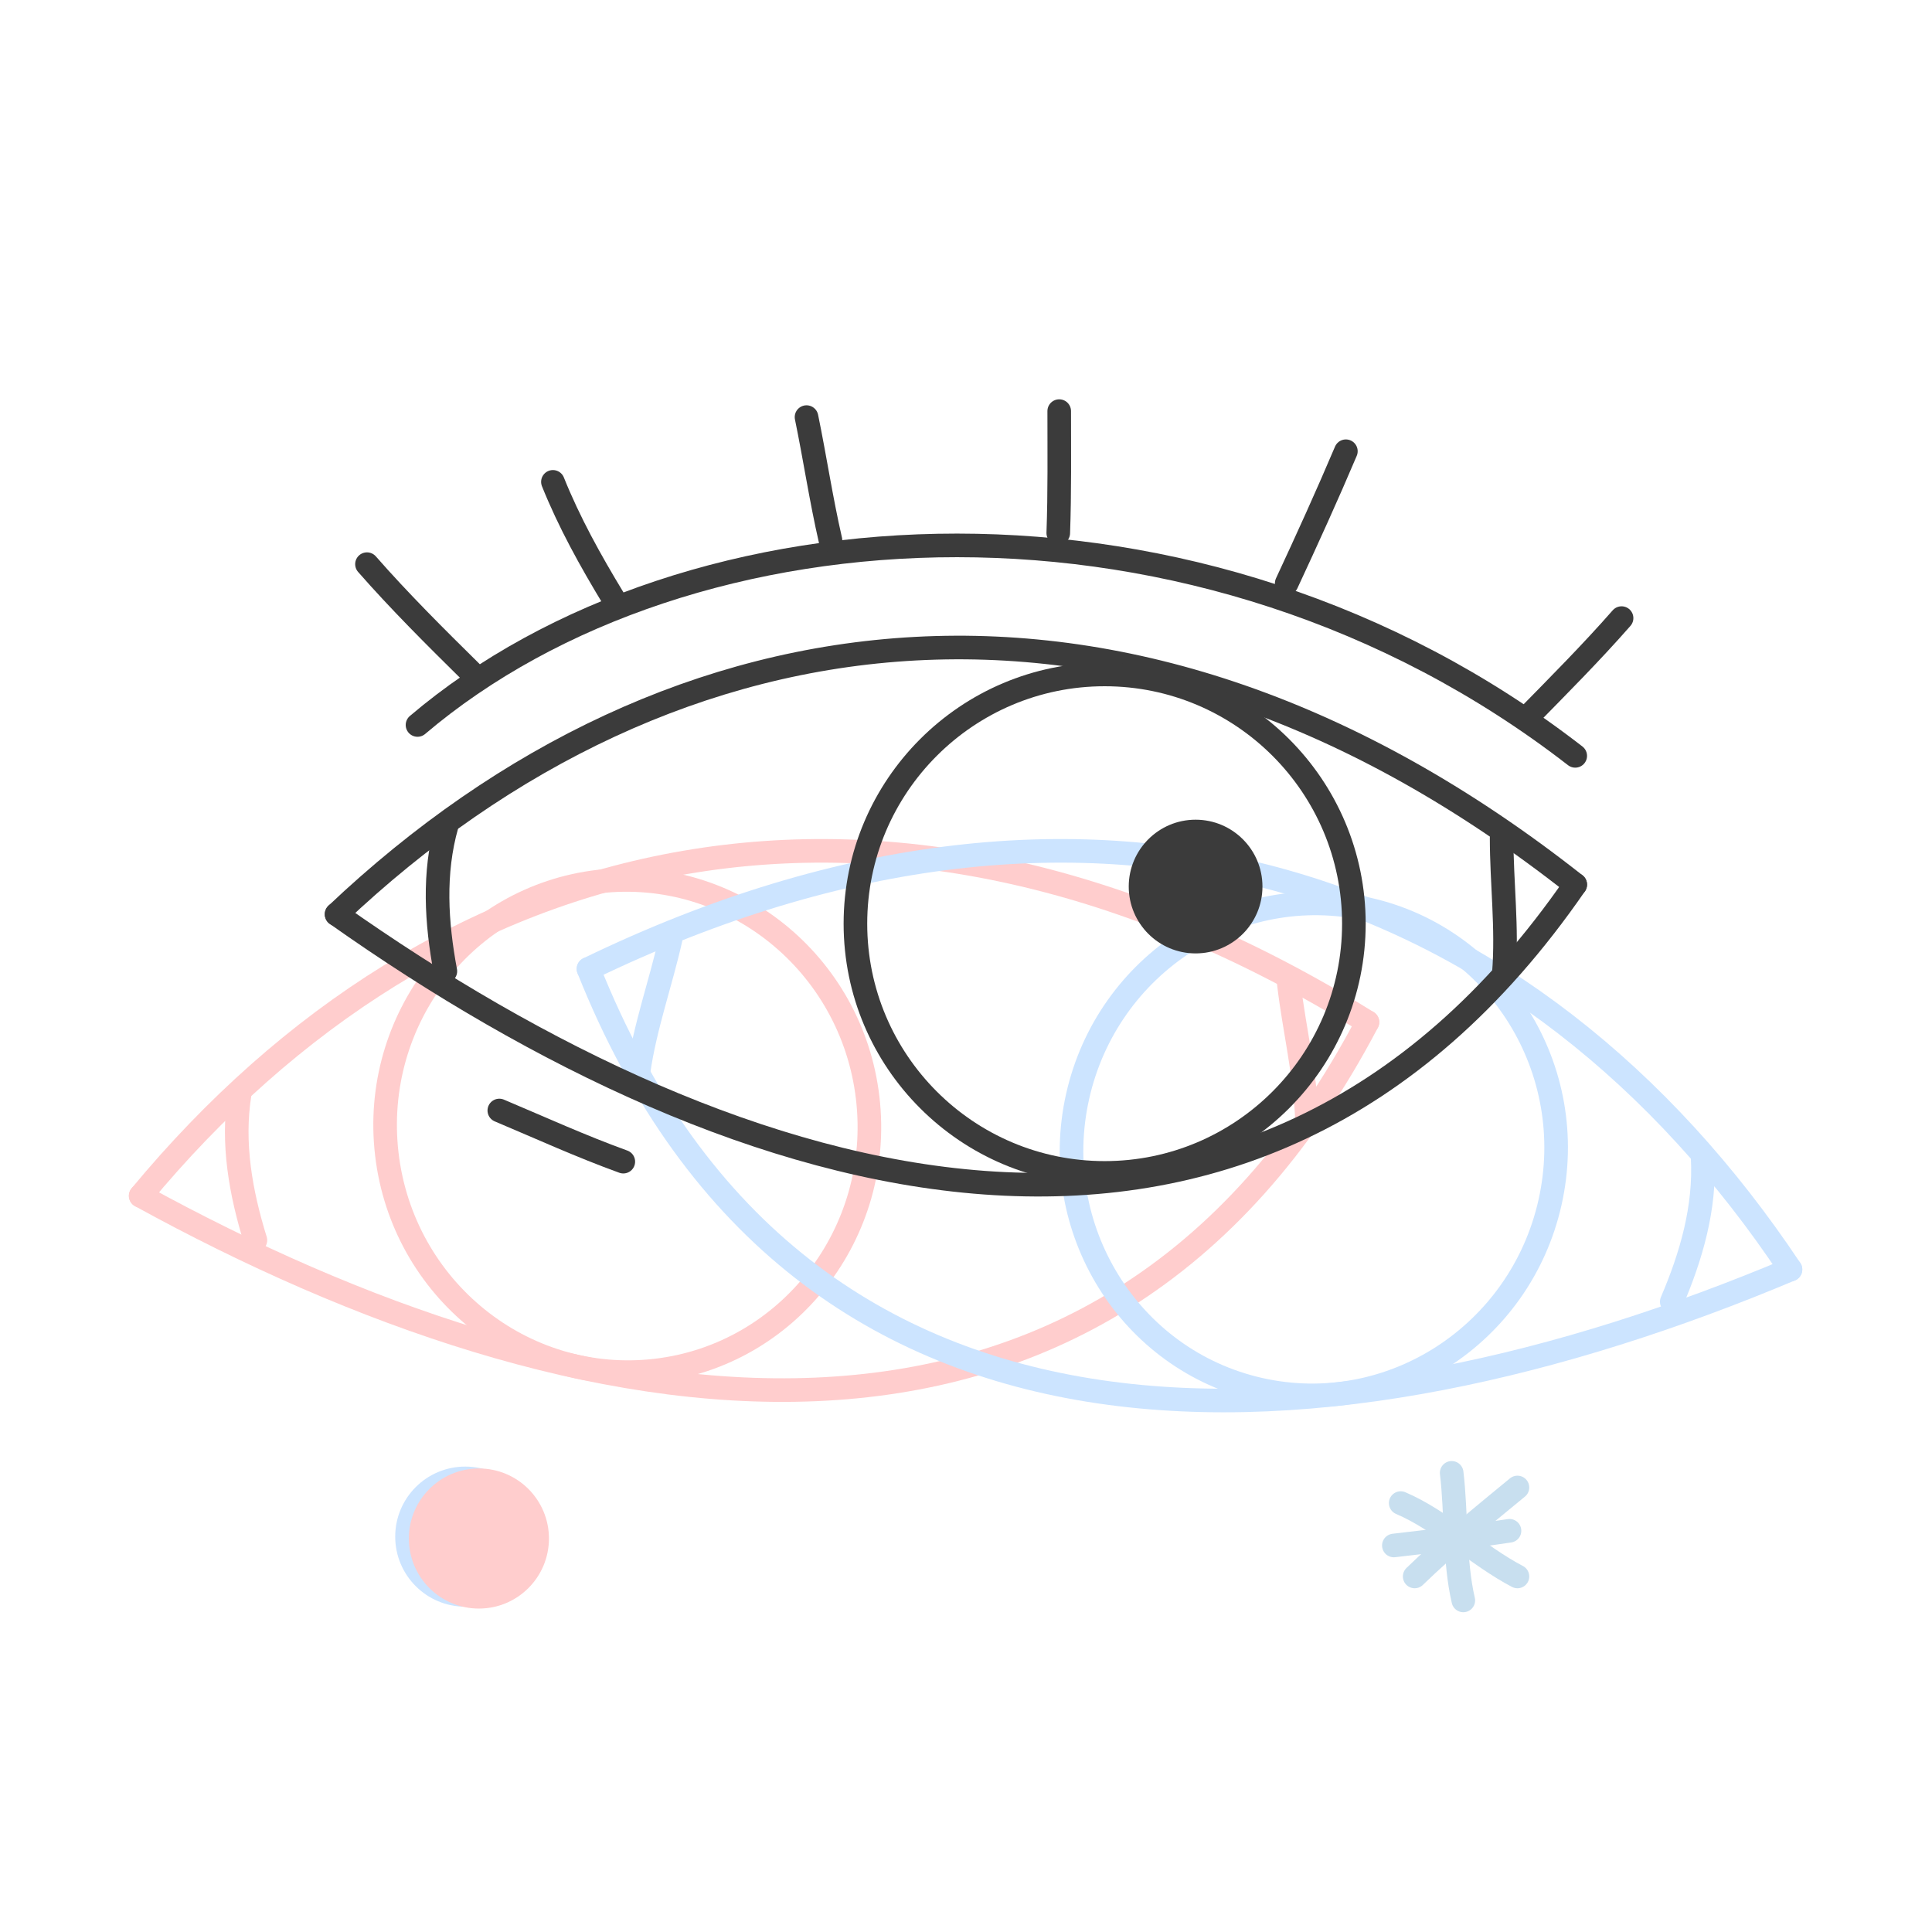
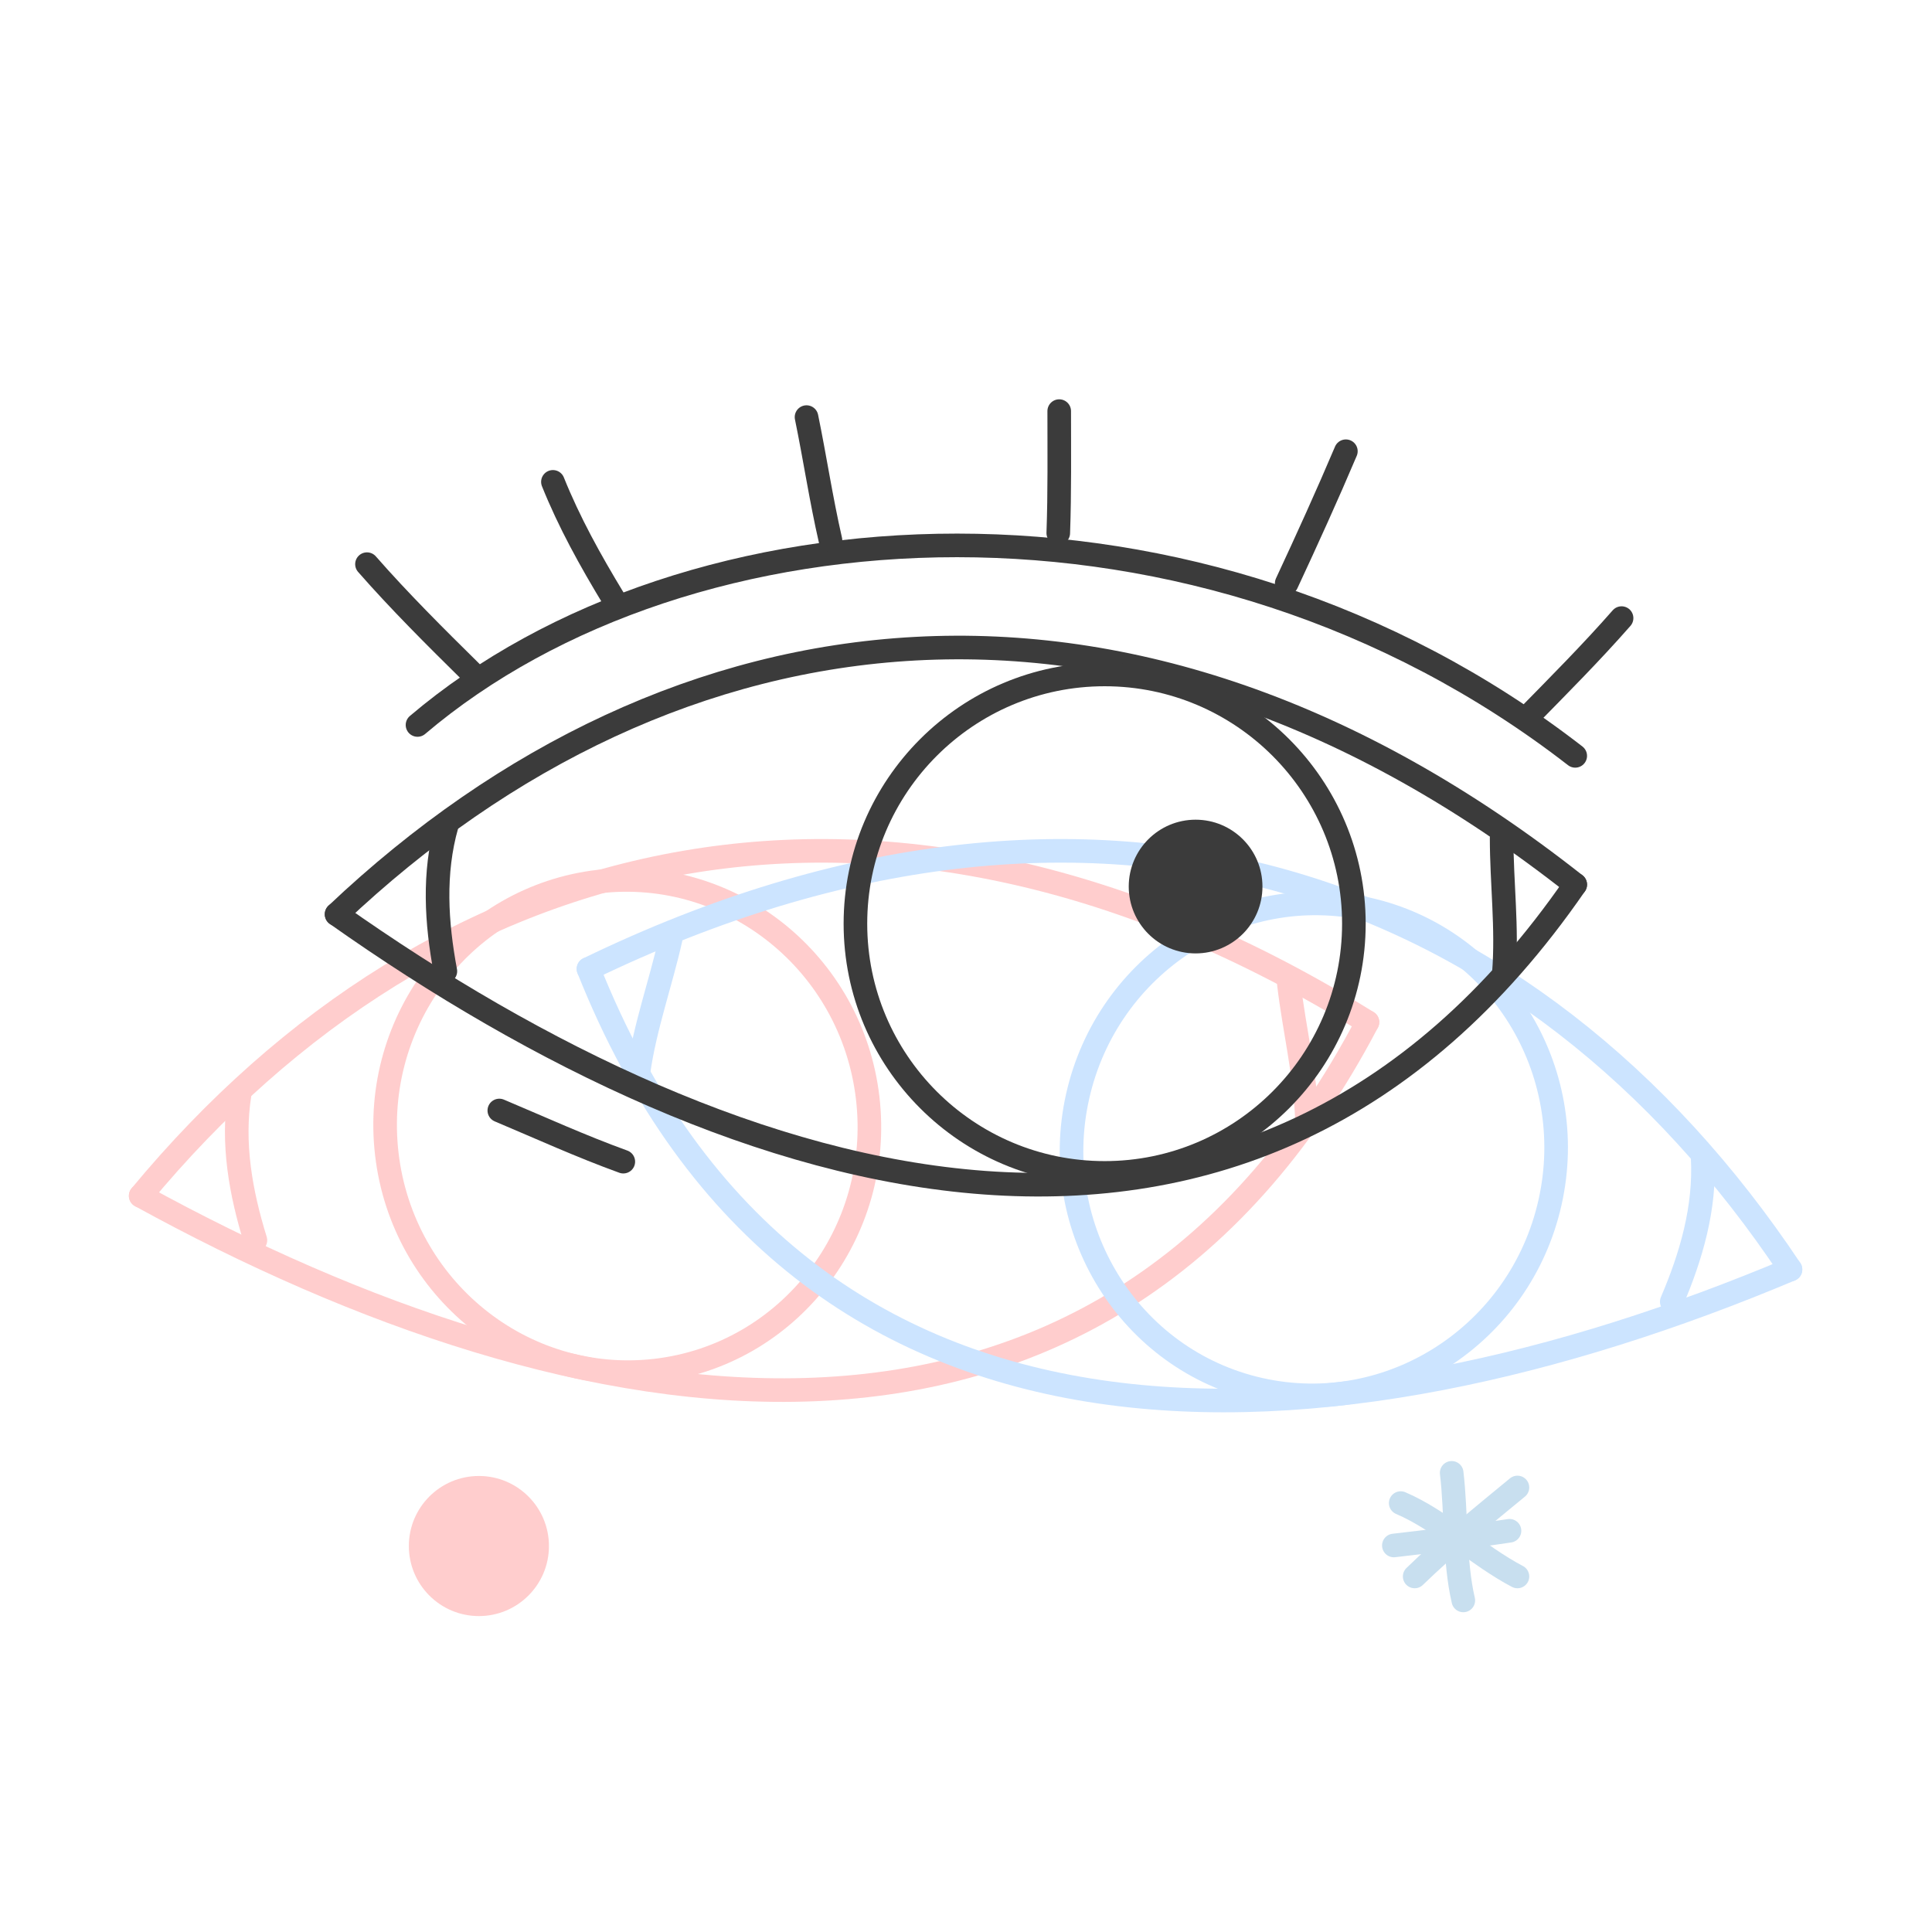
<svg xmlns="http://www.w3.org/2000/svg" width="100%" height="100%" viewBox="0 0 1801 1801" version="1.1" xml:space="preserve" style="fill-rule:evenodd;clip-rule:evenodd;stroke-linecap:round;stroke-linejoin:round;stroke-miterlimit:2;">
  <rect id="Artboard2" x="0.108" y="0.21" width="1800" height="1800" style="fill:none;" />
  <g>
    <g>
      <path d="M131.139,1114.74c402.901,221.497 894.092,313.672 1143.6,-161.906" style="fill:none;stroke:#ffcdcd;stroke-width:22px;" />
      <path d="M131.139,1114.74c276.783,-333.952 694.442,-440.717 1143.6,-161.906" style="fill:none;stroke:#ffcdcd;stroke-width:22px;" />
      <path d="M556.779,810.875c129.729,-15.181 247.575,79.506 263,211.315c15.424,131.808 -77.376,251.146 -207.105,266.327c-129.729,15.181 -247.575,-79.506 -263,-211.315c-15.424,-131.809 77.376,-251.146 207.105,-266.327Zm2.557,21.851c117.766,-13.781 224.59,72.367 238.592,192.021c14.002,119.654 -70.046,228.138 -187.811,241.919c-117.766,13.781 -224.59,-72.367 -238.592,-192.021c-14.002,-119.654 70.046,-228.138 187.811,-241.919Z" style="fill:#ffcdcd;" />
      <path d="M238.085,1156.16c-13.667,-44.212 -22.02,-90.372 -14.662,-136.516" style="fill:none;stroke:#ffcdcd;stroke-width:22px;" />
      <path d="M1201.47,917.132c4.916,42.012 15.302,83.83 16.858,126.192" style="fill:none;stroke:#ffcdcd;stroke-width:22px;" />
    </g>
    <g>
      <path d="M1669.08,1183.42c-423.793,178.298 -921.915,218.775 -1120.5,-280.218" style="fill:none;stroke:#cce4ff;stroke-width:22px;" />
      <path d="M1669.08,1183.42c-240.468,-360.981 -644.725,-510.696 -1120.5,-280.218" style="fill:none;stroke:#cce4ff;stroke-width:22px;" />
      <path d="M1277.43,836.847c-127.44,-28.62 -254.513,53.269 -283.592,182.752c-29.078,129.483 50.779,257.843 178.219,286.462c127.44,28.62 254.513,-53.268 283.592,-182.752c29.078,-129.483 -50.779,-257.843 -178.219,-286.462Zm-4.82,21.465c115.688,25.981 187.971,142.634 161.574,260.177c-26.397,117.543 -141.618,192.088 -257.306,166.107c-115.688,-25.98 -187.971,-142.634 -161.574,-260.176c26.397,-117.543 141.618,-192.088 257.306,-166.108l-0,0Z" style="fill:#cce4ff;" />
      <path d="M1558.4,1213.46c18.2,-42.547 31.32,-87.584 28.81,-134.244" style="fill:none;stroke:#cce4ff;stroke-width:22px;" />
      <path d="M625.168,875.33c-9.268,41.271 -23.956,81.779 -29.919,123.748" style="fill:none;stroke:#cce4ff;stroke-width:22px;" />
    </g>
    <g>
      <path d="M313.759,852.263c374.425,264.572 851.574,411.958 1154.67,-27.655" style="fill:none;stroke:#3b3b3b;stroke-width:22px;" />
      <path d="M313.759,852.263c313.721,-296.992 740.959,-354.004 1154.67,-27.655" style="fill:none;stroke:#3b3b3b;stroke-width:22px;" />
      <path d="M389.196,675.82c251.791,-213.909 729.941,-242.099 1079.23,28.786" style="fill:none;stroke:#3b3b3b;stroke-width:22px;" />
      <circle cx="1029.75" cy="861.048" r="243.331" style="fill:none;" />
      <clipPath id="_clip1">
        <circle cx="1029.75" cy="861.048" r="243.331" />
      </clipPath>
      <g clip-path="url(#_clip1)">
        <circle cx="1114.53" cy="826.439" r="62.324" style="fill:#3b3b3b;" />
      </g>
      <path d="M1029.75,617.717c134.298,-0 243.331,109.033 243.331,243.331c0,134.298 -109.033,243.331 -243.331,243.331c-134.298,-0 -243.331,-109.033 -243.331,-243.331c0,-134.298 109.033,-243.331 243.331,-243.331Zm0,22c122.156,-0 221.331,99.175 221.331,221.331c0,122.156 -99.175,221.331 -221.331,221.331c-122.156,-0 -221.331,-99.175 -221.331,-221.331c0,-122.156 99.175,-221.331 221.331,-221.331Z" style="fill:#3b3b3b;" />
      <path d="M342.091,525.906c30.24,34.513 63.529,67.644 96.937,100.571" style="fill:none;stroke:#3b3b3b;stroke-width:22px;" />
      <path d="M515.424,449.19c15.152,37.714 34.738,73.04 56.418,108.821" style="fill:none;stroke:#3b3b3b;stroke-width:22px;" />
      <path d="M751.833,388.818c7.863,38.177 13.574,76.721 22.318,114.782" style="fill:none;stroke:#3b3b3b;stroke-width:22px;" />
      <path d="M987.395,383.233c0,37.877 0.477,75.797 -0.882,113.668" style="fill:none;stroke:#3b3b3b;stroke-width:22px;" />
      <path d="M1254.62,420.637c-17.507,41.302 -36.112,82.185 -55.158,123.084" style="fill:none;stroke:#3b3b3b;stroke-width:22px;" />
      <path d="M1511.62,576.191c-28.082,32.054 -58.708,62.755 -89.002,93.686" style="fill:none;stroke:#3b3b3b;stroke-width:22px;" />
      <path d="M415.166,905.376c-8.436,-45.117 -11.368,-91.54 1.305,-136.136" style="fill:none;stroke:#3b3b3b;stroke-width:22px;" />
      <path d="M1399.81,781.002c-0,41.942 5.455,84.323 2.077,126.223" style="fill:none;stroke:#3b3b3b;stroke-width:22px;" />
    </g>
    <path d="M465.459,1035.2c38.351,16.174 76.438,33.53 115.583,47.688" style="fill:none;stroke:#3b3b3b;stroke-width:22px;" />
-     <circle cx="433.714" cy="1432.44" r="65.3" style="fill:#cce4ff;" />
-     <circle cx="446.427" cy="1434.2" r="65.3" style="fill:#ffcdcd;" />
+     <circle cx="446.427" cy="1441.2" r="65.3" style="fill:#ffcdcd;" />
    <g>
      <path d="M1299.35,1440.69c35.937,-4.214 72.001,-8.326 107.795,-13.706" style="fill:none;stroke:#c8dfef;stroke-width:22px;" />
      <path d="M1353.25,1372.98c4.484,37.444 2.249,82.209 10.844,118.92" style="fill:none;stroke:#c8dfef;stroke-width:22px;" />
      <path d="M1414.55,1386.62c-32.623,26.827 -65.437,53.526 -95.795,82.941" style="fill:none;stroke:#c8dfef;stroke-width:22px;" />
      <path d="M1305.73,1401.17c37.222,15.849 72.971,49.671 108.824,68.394" style="fill:none;stroke:#c8dfef;stroke-width:22px;" />
    </g>
  </g>
</svg>
